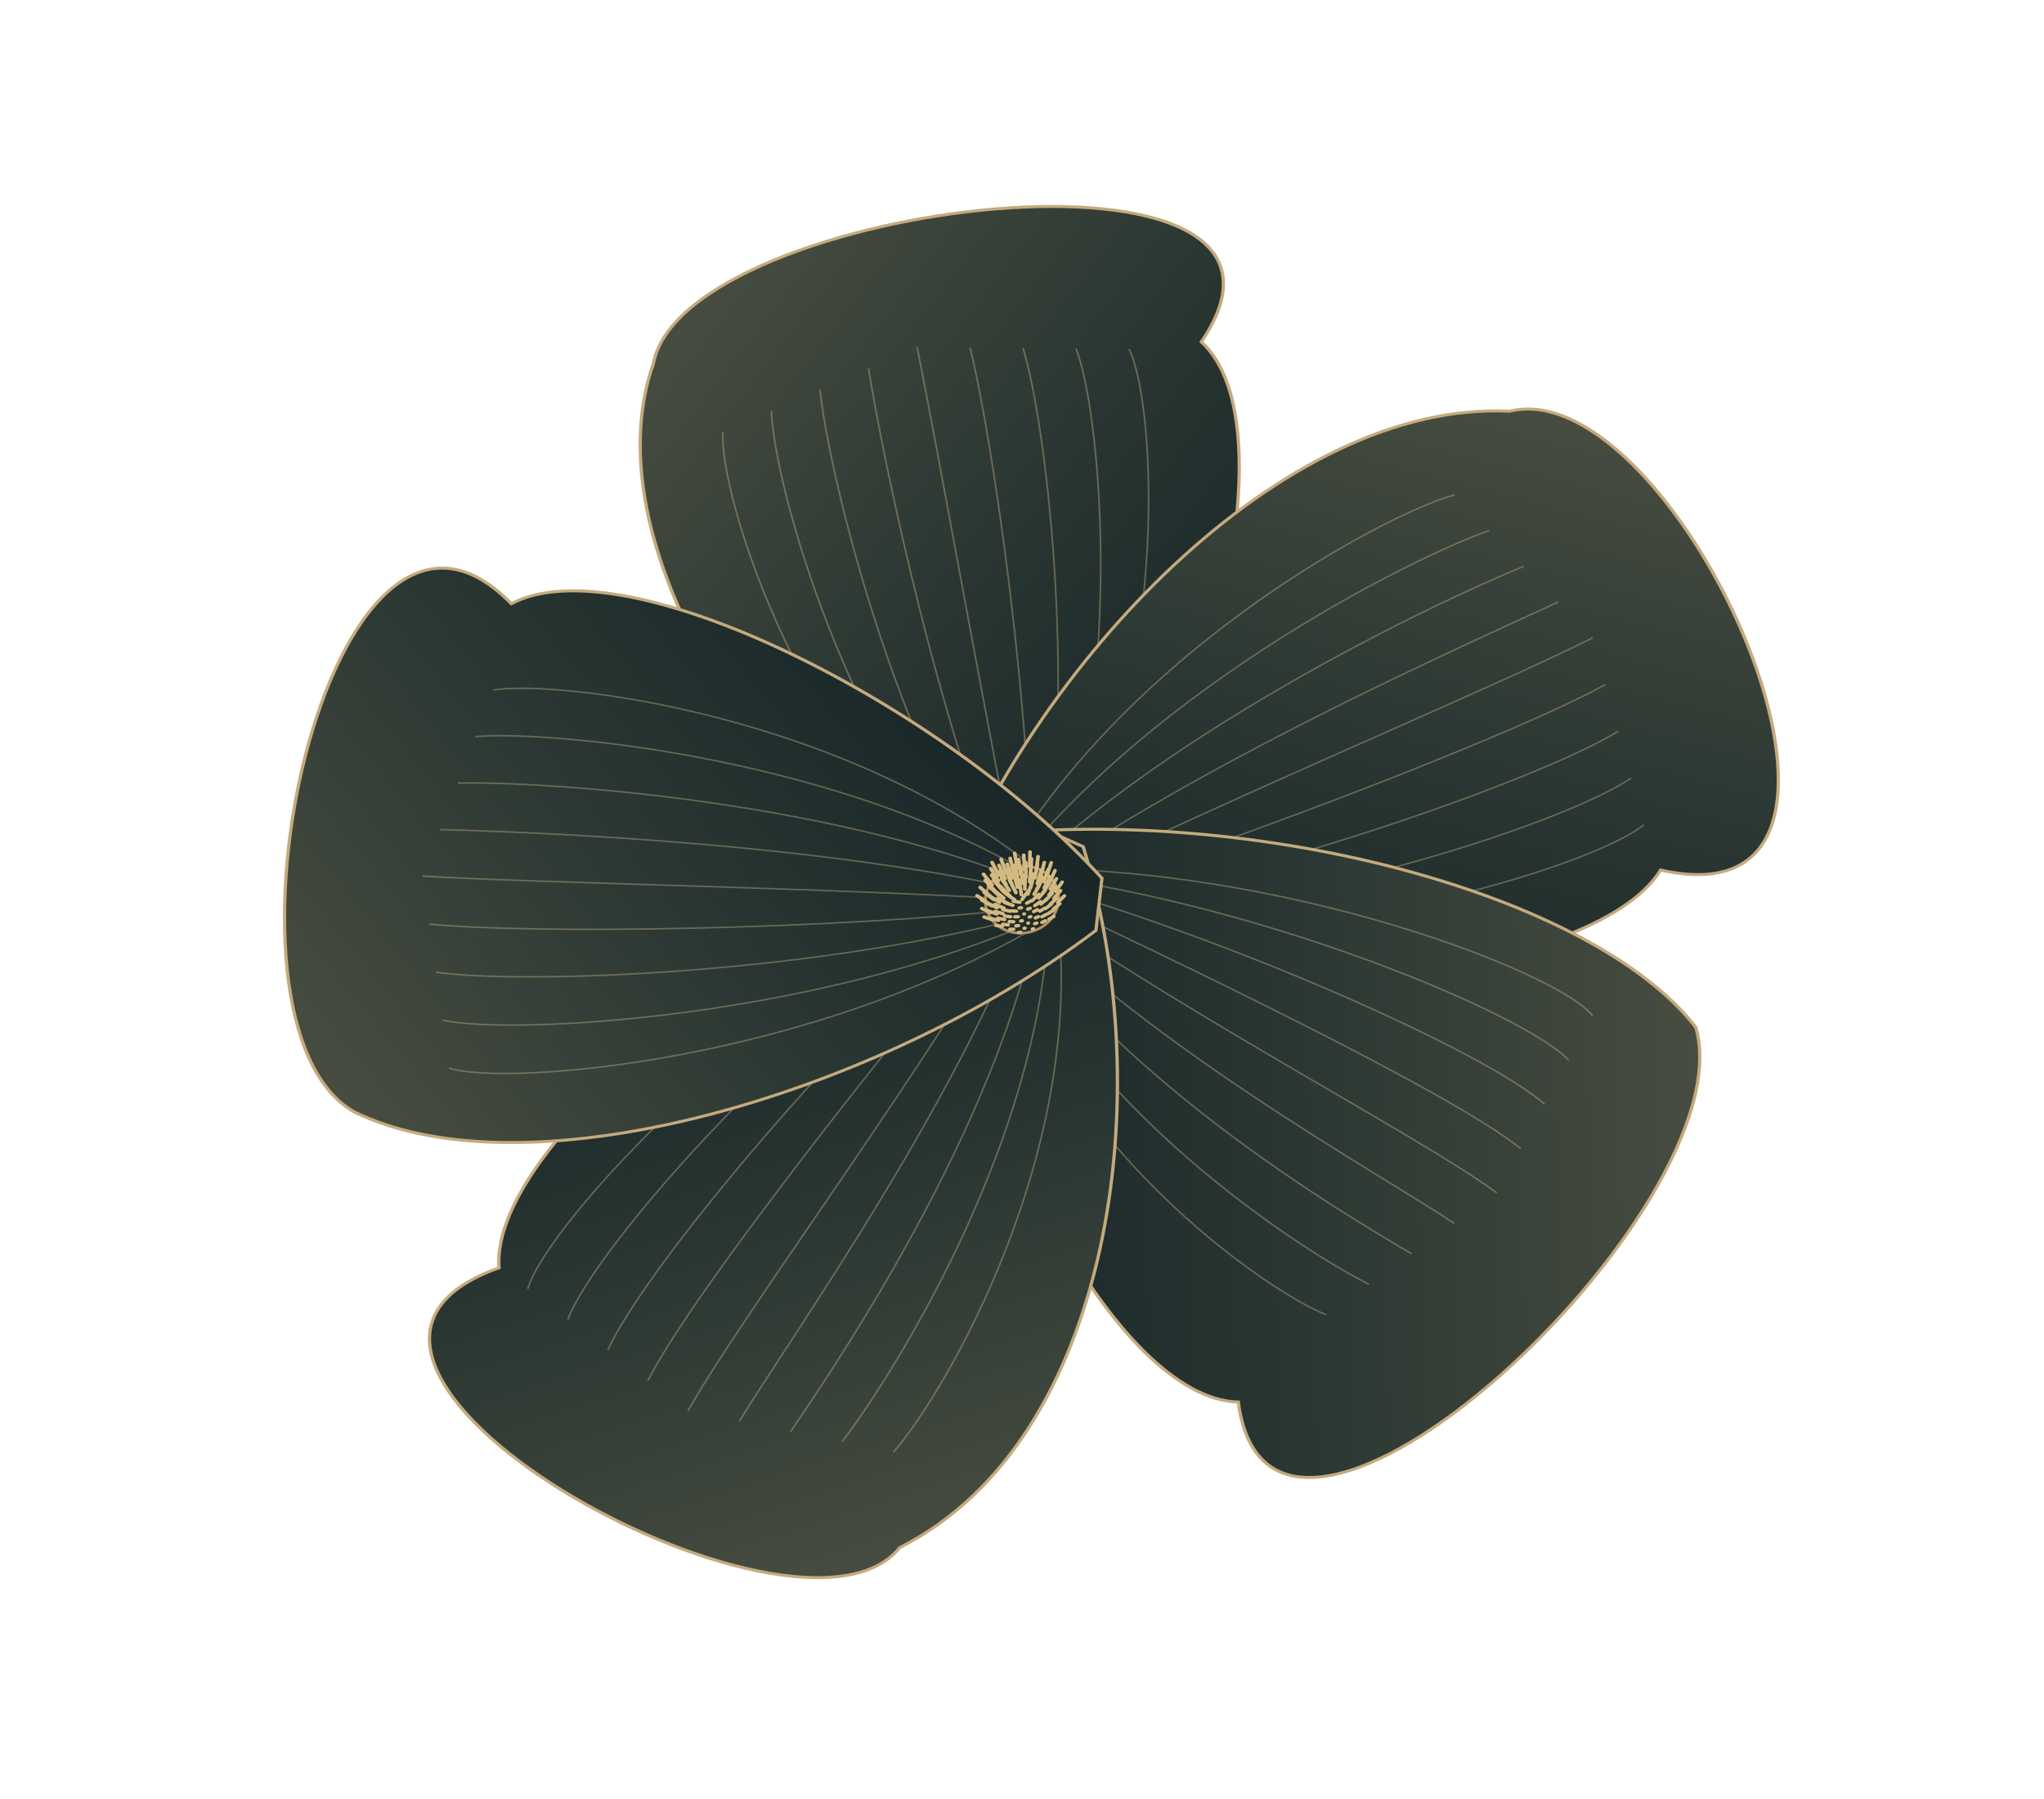
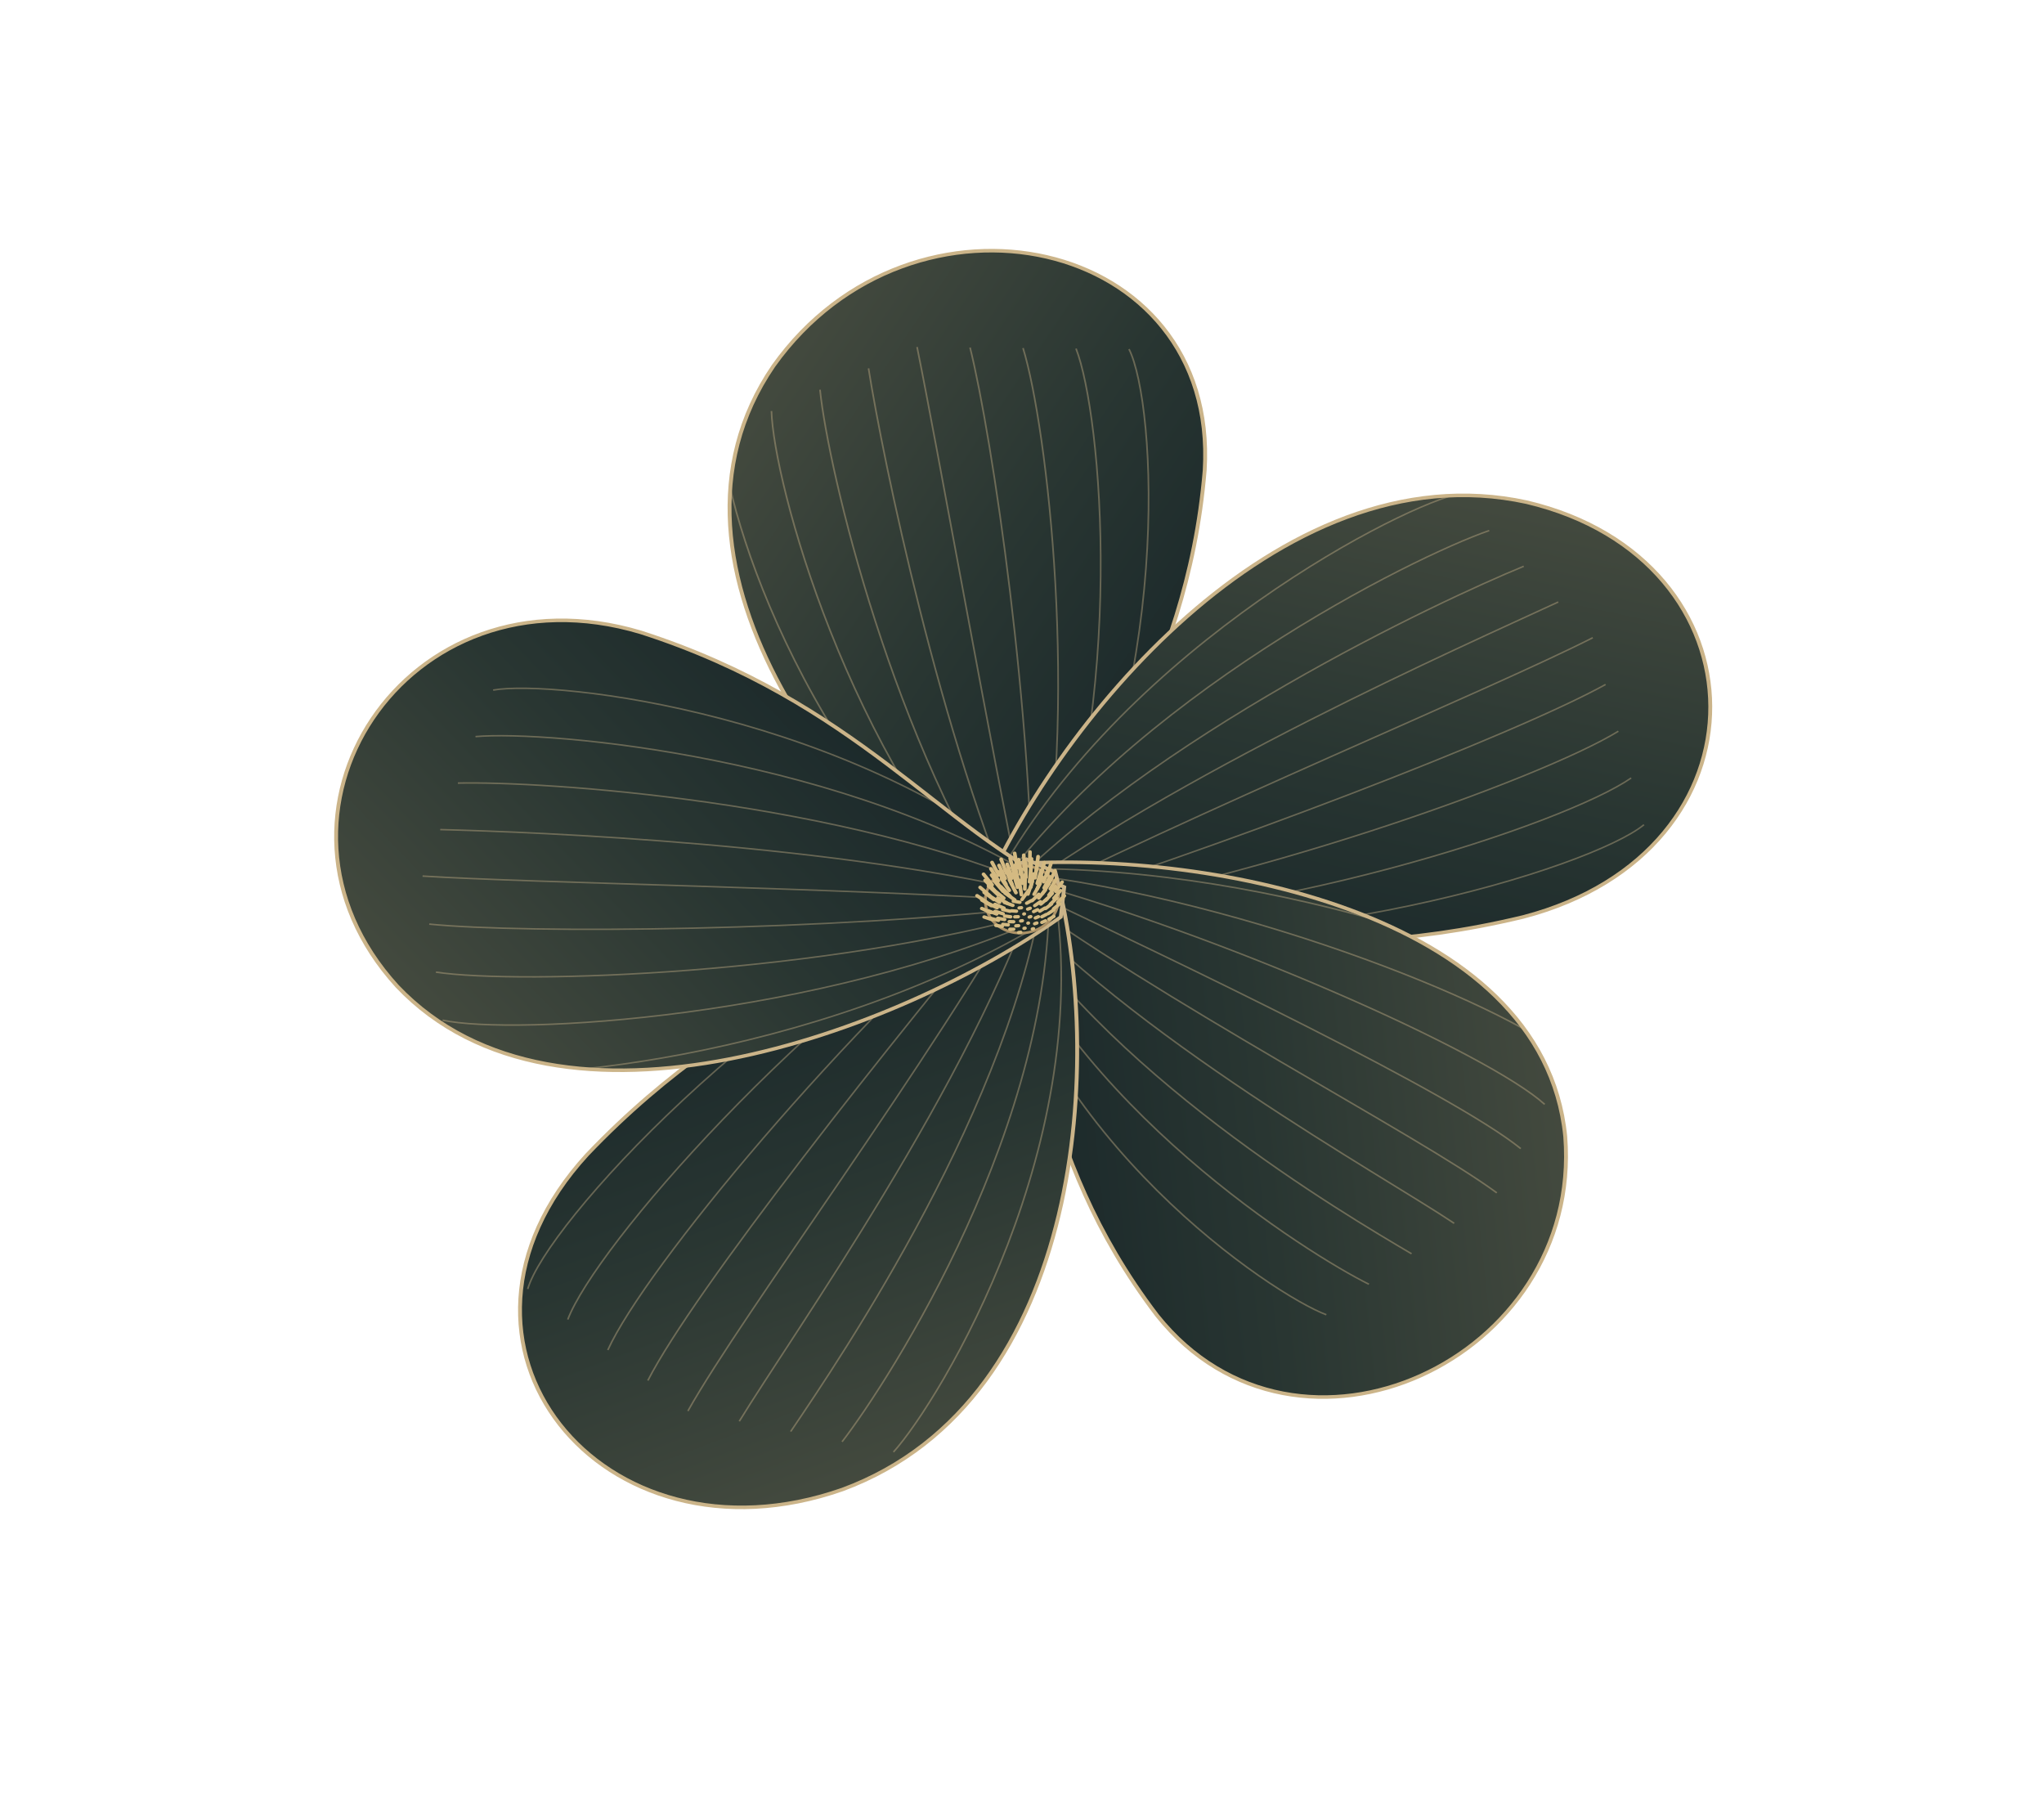
<svg xmlns="http://www.w3.org/2000/svg" viewBox="0 18 500 440" fill="none">
  <defs>
    <linearGradient id="petal" x1="0" y1="0" x2=".7" y2="1">
      <stop stop-color="#4d5143" />
      <stop offset=".55" stop-color="#293632" />
      <stop offset="1" stop-color="#152327" />
    </linearGradient>
  </defs>
  <g transform="translate(250 238) rotate(-12) scale(1 .91)">
    <g transform="rotate(0.45)">
-       <path d="M-7 19C-54.6 -30.444 -87.36 -115.01 -62.161 -161.133C-46.8 -202.133 117 -187.133 70.2 -137.133C88.14 -109.936 50.7 -25.37 7 19Z" fill="url(#petal)" stroke="#c5aa7e" stroke-width=".8" />
-       <path d="M-5 7C-46.8 -47.357 -52.801 -123.467 -48.901 -139.133" stroke="#cdb68b" stroke-width=".4" opacity=".4" />
-       <path d="M-3.75 7C-35.1 -47.357 -39.151 -123.467 -36.226 -142.133" stroke="#cdb68b" stroke-width=".4" opacity=".4" />
-       <path d="M-2.5 7C-23.4 -47.357 -25.501 -123.467 -23.551 -145.133" stroke="#cdb68b" stroke-width=".4" opacity=".4" />
-       <path d="M-1.25 7C-11.7 -47.357 -11.851 -123.467 -10.876 -148.133" stroke="#cdb68b" stroke-width=".4" opacity=".4" />
-       <path d="M0 7C0 -47.357 1.799 -123.467 1.799 -151.133" stroke="#cdb68b" stroke-width=".4" opacity=".4" />
-       <path d="M1.25 7C11.7 -47.357 15.449 -123.467 14.474 -148.133" stroke="#cdb68b" stroke-width=".4" opacity=".4" />
-       <path d="M2.5 7C23.4 -47.357 29.099 -123.467 27.149 -145.133" stroke="#cdb68b" stroke-width=".4" opacity=".4" />
-       <path d="M3.75 7C35.1 -47.357 42.749 -123.467 39.824 -142.133" stroke="#cdb68b" stroke-width=".4" opacity=".4" />
-       <path d="M5 7C46.8 -47.357 56.399 -123.467 52.499 -139.133" stroke="#cdb68b" stroke-width=".4" opacity=".4" />
+       <defs>
+         <clipPath id="petal-0-0">
+           <path d="M-4 10C-37.44 -27.061 -76.44 -108.245 -33.54 -153.911C9.36 -197.886 79.56 -164.059 64.74 -103.171C49.92 -47.357 17.16 -21.987 4 10Z" />
+         </clipPath>
+       </defs>
+       <path d="M-4 10C-37.44 -27.061 -76.44 -108.245 -33.54 -153.911C9.36 -197.886 79.56 -164.059 64.74 -103.171C49.92 -47.357 17.16 -21.987 4 10Z" fill="url(#petal)" stroke="#cbb489" stroke-width=".95" />
+       <g clip-path="url(#petal-0-0)">
+         <path d="M-5 7C-46.8 -47.357 -52.801 -123.467 -48.901 -139.133" stroke="#cdb68b" stroke-width=".4" opacity=".4" />
+         <path d="M-3.75 7C-35.1 -47.357 -39.151 -123.467 -36.226 -142.133" stroke="#cdb68b" stroke-width=".4" opacity=".4" />
+         <path d="M-2.5 7C-23.4 -47.357 -25.501 -123.467 -23.551 -145.133" stroke="#cdb68b" stroke-width=".4" opacity=".4" />
+         <path d="M-1.25 7C-11.7 -47.357 -11.851 -123.467 -10.876 -148.133" stroke="#cdb68b" stroke-width=".4" opacity=".4" />
+         <path d="M0 7C0 -47.357 1.799 -123.467 1.799 -151.133" stroke="#cdb68b" stroke-width=".4" opacity=".4" />
+         <path d="M1.25 7C11.7 -47.357 15.449 -123.467 14.474 -148.133" stroke="#cdb68b" stroke-width=".4" opacity=".4" />
+         <path d="M2.5 7C23.4 -47.357 29.099 -123.467 27.149 -145.133" stroke="#cdb68b" stroke-width=".4" opacity=".4" />
+         <path d="M3.75 7C35.1 -47.357 42.749 -123.467 39.824 -142.133" stroke="#cdb68b" stroke-width=".4" opacity=".4" />
+         <path d="M5 7C46.8 -47.357 56.399 -123.467 52.499 -139.133" stroke="#cdb68b" stroke-width=".4" opacity=".4" />
+       </g>
    </g>
    <g transform="rotate(73.674)">
-       <path d="M-7 19C-54.6 -31 -87.36 -117.11 -57.262 -164.22C-46.8 -205.22 117 -190.22 70.2 -140.22C88.14 -111.943 50.7 -25.833 7 19Z" fill="url(#petal)" stroke="#c5aa7e" stroke-width=".8" />
-       <path d="M-5 7C-46.8 -48.222 -47.902 -125.721 -44.002 -142.22" stroke="#cdb68b" stroke-width=".4" opacity=".4" />
-       <path d="M-3.75 7C-35.1 -48.222 -34.252 -125.721 -31.327 -145.22" stroke="#cdb68b" stroke-width=".4" opacity=".4" />
-       <path d="M-2.5 7C-23.4 -48.222 -20.602 -125.721 -18.652 -148.22" stroke="#cdb68b" stroke-width=".4" opacity=".4" />
-       <path d="M-1.25 7C-11.7 -48.222 -6.952 -125.721 -5.977 -151.22" stroke="#cdb68b" stroke-width=".4" opacity=".4" />
-       <path d="M0 7C0 -48.222 6.698 -125.721 6.698 -154.22" stroke="#cdb68b" stroke-width=".4" opacity=".4" />
-       <path d="M1.25 7C11.7 -48.222 20.348 -125.721 19.373 -151.22" stroke="#cdb68b" stroke-width=".4" opacity=".4" />
-       <path d="M2.5 7C23.4 -48.222 33.998 -125.721 32.048 -148.22" stroke="#cdb68b" stroke-width=".4" opacity=".4" />
-       <path d="M3.75 7C35.1 -48.222 47.648 -125.721 44.723 -145.22" stroke="#cdb68b" stroke-width=".4" opacity=".4" />
-       <path d="M5 7C46.8 -48.222 61.298 -125.721 57.398 -142.22" stroke="#cdb68b" stroke-width=".4" opacity=".4" />
+       <defs>
+         <clipPath id="petal-0-1">
+           <path d="M-4 10C-37.44 -27.555 -76.44 -110.221 -33.54 -156.72C9.36 -201.497 79.56 -167.053 64.74 -105.054C49.92 -48.222 17.16 -22.389 4 10Z" />
+         </clipPath>
+       </defs>
+       <path d="M-4 10C-37.44 -27.555 -76.44 -110.221 -33.54 -156.72C9.36 -201.497 79.56 -167.053 64.74 -105.054C49.92 -48.222 17.16 -22.389 4 10Z" fill="url(#petal)" stroke="#cbb489" stroke-width=".95" />
+       <g clip-path="url(#petal-0-1)">
+         <path d="M-5 7C-46.8 -48.222 -47.902 -125.721 -44.002 -142.22" stroke="#cdb68b" stroke-width=".4" opacity=".4" />
+         <path d="M-3.75 7C-35.1 -48.222 -34.252 -125.721 -31.327 -145.22" stroke="#cdb68b" stroke-width=".4" opacity=".4" />
+         <path d="M-2.5 7C-23.4 -48.222 -20.602 -125.721 -18.652 -148.22" stroke="#cdb68b" stroke-width=".4" opacity=".4" />
+         <path d="M-1.25 7C-11.7 -48.222 -6.952 -125.721 -5.977 -151.22" stroke="#cdb68b" stroke-width=".4" opacity=".4" />
+         <path d="M0 7C0 -48.222 6.698 -125.721 6.698 -154.22" stroke="#cdb68b" stroke-width=".4" opacity=".4" />
+         <path d="M1.25 7C11.7 -48.222 20.348 -125.721 19.373 -151.22" stroke="#cdb68b" stroke-width=".4" opacity=".4" />
+         <path d="M2.5 7C23.4 -48.222 33.998 -125.721 32.048 -148.22" stroke="#cdb68b" stroke-width=".4" opacity=".4" />
+         <path d="M3.75 7C35.1 -48.222 47.648 -125.721 44.723 -145.22" stroke="#cdb68b" stroke-width=".4" opacity=".4" />
+         <path d="M5 7C46.8 -48.222 61.298 -125.721 57.398 -142.22" stroke="#cdb68b" stroke-width=".4" opacity=".4" />
+       </g>
    </g>
    <g transform="rotate(141.083)">
-       <path d="M-7 19C-54.6 -28.917 -87.36 -109.242 -75.627 -152.65C-46.8 -193.65 117 -178.65 70.2 -128.65C88.14 -104.423 50.7 -24.098 7 19Z" fill="url(#petal)" stroke="#c5aa7e" stroke-width=".8" />
-       <path d="M-5 7C-46.8 -44.982 -66.267 -117.275 -62.367 -130.65" stroke="#cdb68b" stroke-width=".4" opacity=".4" />
-       <path d="M-3.75 7C-35.1 -44.982 -52.617 -117.275 -49.692 -133.65" stroke="#cdb68b" stroke-width=".4" opacity=".4" />
-       <path d="M-2.5 7C-23.4 -44.982 -38.967 -117.275 -37.017 -136.65" stroke="#cdb68b" stroke-width=".4" opacity=".4" />
-       <path d="M-1.25 7C-11.7 -44.982 -25.317 -117.275 -24.342 -139.65" stroke="#cdb68b" stroke-width=".4" opacity=".4" />
-       <path d="M0 7C0 -44.982 -11.667 -117.275 -11.667 -142.65" stroke="#cdb68b" stroke-width=".4" opacity=".4" />
-       <path d="M1.25 7C11.7 -44.982 1.983 -117.275 1.008 -139.65" stroke="#cdb68b" stroke-width=".4" opacity=".4" />
-       <path d="M2.5 7C23.4 -44.982 15.633 -117.275 13.683 -136.65" stroke="#cdb68b" stroke-width=".4" opacity=".4" />
-       <path d="M3.75 7C35.1 -44.982 29.283 -117.275 26.358 -133.65" stroke="#cdb68b" stroke-width=".4" opacity=".4" />
-       <path d="M5 7C46.8 -44.982 42.933 -117.275 39.033 -130.65" stroke="#cdb68b" stroke-width=".4" opacity=".4" />
+       <defs>
+         <clipPath id="petal-0-2">
+           <path d="M-4 10C-37.44 -25.704 -76.44 -102.816 -33.54 -146.192C9.36 -187.96 79.56 -155.831 64.74 -97.996C49.92 -44.982 17.16 -20.885 4 10Z" />
+         </clipPath>
+       </defs>
+       <path d="M-4 10C-37.44 -25.704 -76.44 -102.816 -33.54 -146.192C9.36 -187.96 79.56 -155.831 64.74 -97.996C49.92 -44.982 17.16 -20.885 4 10Z" fill="url(#petal)" stroke="#cbb489" stroke-width=".95" />
+       <g clip-path="url(#petal-0-2)">
+         <path d="M-5 7C-46.8 -44.982 -66.267 -117.275 -62.367 -130.65" stroke="#cdb68b" stroke-width=".4" opacity=".4" />
+         <path d="M-3.75 7C-35.1 -44.982 -52.617 -117.275 -49.692 -133.65" stroke="#cdb68b" stroke-width=".4" opacity=".4" />
+         <path d="M-2.5 7C-23.4 -44.982 -38.967 -117.275 -37.017 -136.65" stroke="#cdb68b" stroke-width=".4" opacity=".4" />
+         <path d="M-1.25 7C-11.7 -44.982 -25.317 -117.275 -24.342 -139.65" stroke="#cdb68b" stroke-width=".4" opacity=".4" />
+         <path d="M0 7C0 -44.982 -11.667 -117.275 -11.667 -142.65" stroke="#cdb68b" stroke-width=".4" opacity=".4" />
+         <path d="M1.25 7C11.7 -44.982 1.983 -117.275 1.008 -139.65" stroke="#cdb68b" stroke-width=".4" opacity=".4" />
+         <path d="M2.5 7C23.4 -44.982 15.633 -117.275 13.683 -136.65" stroke="#cdb68b" stroke-width=".4" opacity=".4" />
+         <path d="M3.75 7C35.1 -44.982 29.283 -117.275 26.358 -133.65" stroke="#cdb68b" stroke-width=".4" opacity=".4" />
+         <path d="M5 7C46.8 -44.982 42.933 -117.275 39.033 -130.65" stroke="#cdb68b" stroke-width=".4" opacity=".4" />
+       </g>
    </g>
    <g transform="rotate(218.623)">
-       <path d="M-7 19C-54.6 -31.43 -87.36 -118.735 -53.467 -166.611C-46.8 -207.611 117 -192.611 70.2 -142.611C88.14 -113.497 50.7 -26.192 7 19Z" fill="url(#petal)" stroke="#c5aa7e" stroke-width=".8" />
-       <path d="M-5 7C-46.8 -48.891 -44.107 -127.466 -40.207 -144.611" stroke="#cdb68b" stroke-width=".4" opacity=".4" />
-       <path d="M-3.75 7C-35.1 -48.891 -30.457 -127.466 -27.532 -147.611" stroke="#cdb68b" stroke-width=".4" opacity=".4" />
-       <path d="M-2.5 7C-23.4 -48.891 -16.807 -127.466 -14.857 -150.611" stroke="#cdb68b" stroke-width=".4" opacity=".4" />
-       <path d="M-1.25 7C-11.7 -48.891 -3.157 -127.466 -2.182 -153.611" stroke="#cdb68b" stroke-width=".4" opacity=".4" />
-       <path d="M0 7C0 -48.891 10.493 -127.466 10.493 -156.611" stroke="#cdb68b" stroke-width=".4" opacity=".4" />
-       <path d="M1.25 7C11.7 -48.891 24.143 -127.466 23.168 -153.611" stroke="#cdb68b" stroke-width=".4" opacity=".4" />
-       <path d="M2.5 7C23.4 -48.891 37.793 -127.466 35.843 -150.611" stroke="#cdb68b" stroke-width=".4" opacity=".4" />
-       <path d="M3.75 7C35.1 -48.891 51.443 -127.466 48.518 -147.611" stroke="#cdb68b" stroke-width=".4" opacity=".4" />
-       <path d="M5 7C46.8 -48.891 65.093 -127.466 61.193 -144.611" stroke="#cdb68b" stroke-width=".4" opacity=".4" />
+       <defs>
+         <clipPath id="petal-0-3">
+           <path d="M-4 10C-37.44 -27.938 -76.44 -111.751 -33.54 -158.896C9.36 -204.295 79.56 -169.373 64.74 -106.513C49.92 -48.891 17.16 -22.699 4 10Z" />
+         </clipPath>
+       </defs>
+       <path d="M-4 10C-37.44 -27.938 -76.44 -111.751 -33.54 -158.896C9.36 -204.295 79.56 -169.373 64.74 -106.513C49.92 -48.891 17.16 -22.699 4 10Z" fill="url(#petal)" stroke="#cbb489" stroke-width=".95" />
+       <g clip-path="url(#petal-0-3)">
+         <path d="M-5 7C-46.8 -48.891 -44.107 -127.466 -40.207 -144.611" stroke="#cdb68b" stroke-width=".4" opacity=".4" />
+         <path d="M-3.75 7C-35.1 -48.891 -30.457 -127.466 -27.532 -147.611" stroke="#cdb68b" stroke-width=".4" opacity=".4" />
+         <path d="M-2.5 7C-23.4 -48.891 -16.807 -127.466 -14.857 -150.611" stroke="#cdb68b" stroke-width=".4" opacity=".4" />
+         <path d="M-1.25 7C-11.7 -48.891 -3.157 -127.466 -2.182 -153.611" stroke="#cdb68b" stroke-width=".4" opacity=".4" />
+         <path d="M0 7C0 -48.891 10.493 -127.466 10.493 -156.611" stroke="#cdb68b" stroke-width=".4" opacity=".4" />
+         <path d="M1.25 7C11.7 -48.891 24.143 -127.466 23.168 -153.611" stroke="#cdb68b" stroke-width=".4" opacity=".4" />
+         <path d="M2.5 7C23.4 -48.891 37.793 -127.466 35.843 -150.611" stroke="#cdb68b" stroke-width=".4" opacity=".4" />
+         <path d="M3.75 7C35.1 -48.891 51.443 -127.466 48.518 -147.611" stroke="#cdb68b" stroke-width=".4" opacity=".4" />
+         <path d="M5 7C46.8 -48.891 65.093 -127.466 61.193 -144.611" stroke="#cdb68b" stroke-width=".4" opacity=".4" />
+       </g>
    </g>
    <g transform="rotate(287.052)">
-       <path d="M-7 19C-54.6 -29.81 -87.36 -112.615 -67.754 -157.61C-46.8 -198.61 117 -183.61 70.2 -133.61C88.14 -107.647 50.7 -24.841 7 19Z" fill="url(#petal)" stroke="#c5aa7e" stroke-width=".8" />
-       <path d="M-5 7C-46.8 -46.371 -58.394 -120.895 -54.494 -135.61" stroke="#cdb68b" stroke-width=".4" opacity=".4" />
-       <path d="M-3.75 7C-35.1 -46.371 -44.744 -120.895 -41.819 -138.61" stroke="#cdb68b" stroke-width=".4" opacity=".4" />
-       <path d="M-2.5 7C-23.4 -46.371 -31.094 -120.895 -29.144 -141.61" stroke="#cdb68b" stroke-width=".4" opacity=".4" />
-       <path d="M-1.25 7C-11.7 -46.371 -17.444 -120.895 -16.469 -144.61" stroke="#cdb68b" stroke-width=".4" opacity=".4" />
-       <path d="M0 7C0 -46.371 -3.794 -120.895 -3.794 -147.61" stroke="#cdb68b" stroke-width=".4" opacity=".4" />
-       <path d="M1.25 7C11.7 -46.371 9.856 -120.895 8.881 -144.61" stroke="#cdb68b" stroke-width=".4" opacity=".4" />
-       <path d="M2.5 7C23.4 -46.371 23.506 -120.895 21.556 -141.61" stroke="#cdb68b" stroke-width=".4" opacity=".4" />
-       <path d="M3.75 7C35.1 -46.371 37.156 -120.895 34.231 -138.61" stroke="#cdb68b" stroke-width=".4" opacity=".4" />
-       <path d="M5 7C46.8 -46.371 50.806 -120.895 46.906 -135.61" stroke="#cdb68b" stroke-width=".4" opacity=".4" />
+       <defs>
+         <clipPath id="petal-0-4">
+           <path d="M-4 10C-37.44 -26.498 -76.44 -105.99 -33.54 -150.705C9.36 -193.764 79.56 -160.642 64.74 -101.022C49.92 -46.371 17.16 -21.529 4 10Z" />
+         </clipPath>
+       </defs>
+       <path d="M-4 10C-37.44 -26.498 -76.44 -105.99 -33.54 -150.705C9.36 -193.764 79.56 -160.642 64.74 -101.022C49.92 -46.371 17.16 -21.529 4 10Z" fill="url(#petal)" stroke="#cbb489" stroke-width=".95" />
+       <g clip-path="url(#petal-0-4)">
+         <path d="M-5 7C-46.8 -46.371 -58.394 -120.895 -54.494 -135.61" stroke="#cdb68b" stroke-width=".4" opacity=".4" />
+         <path d="M-3.75 7C-35.1 -46.371 -44.744 -120.895 -41.819 -138.61" stroke="#cdb68b" stroke-width=".4" opacity=".4" />
+         <path d="M-2.5 7C-23.4 -46.371 -31.094 -120.895 -29.144 -141.61" stroke="#cdb68b" stroke-width=".4" opacity=".4" />
+         <path d="M-1.25 7C-11.7 -46.371 -17.444 -120.895 -16.469 -144.61" stroke="#cdb68b" stroke-width=".4" opacity=".4" />
+         <path d="M0 7C0 -46.371 -3.794 -120.895 -3.794 -147.61" stroke="#cdb68b" stroke-width=".4" opacity=".4" />
+         <path d="M1.25 7C11.7 -46.371 9.856 -120.895 8.881 -144.61" stroke="#cdb68b" stroke-width=".4" opacity=".4" />
+         <path d="M2.5 7C23.4 -46.371 23.506 -120.895 21.556 -141.61" stroke="#cdb68b" stroke-width=".4" opacity=".4" />
+         <path d="M3.75 7C35.1 -46.371 37.156 -120.895 34.231 -138.61" stroke="#cdb68b" stroke-width=".4" opacity=".4" />
+         <path d="M5 7C46.8 -46.371 50.806 -120.895 46.906 -135.61" stroke="#cdb68b" stroke-width=".4" opacity=".4" />
+       </g>
    </g>
    <circle r="9" fill="#202c29" stroke="#ad9267" stroke-width=".7" />
    <path d="M0 0l2 -2" stroke="#d4ba82" stroke-width=".9" stroke-linecap="round" />
    <path d="M-0.664 0.608l-1.475 -0.649" stroke="#d4ba82" stroke-width=".9" stroke-linecap="round" />
    <path d="M0.111 -1.268l0.175 -3.992" stroke="#d4ba82" stroke-width=".9" stroke-linecap="round" />
    <path d="M0.948 1.237l1.217 -0.413" stroke="#d4ba82" stroke-width=".9" stroke-linecap="round" />
    <path d="M-1.772 -0.314l-1.969 -2.348" stroke="#d4ba82" stroke-width=".9" stroke-linecap="round" />
    <path d="M1.698 -1.08l1.688 -3.073" stroke="#d4ba82" stroke-width=".9" stroke-linecap="round" />
    <path d="M-0.572 2.129l-0.519 -0.069" stroke="#d4ba82" stroke-width=".9" stroke-linecap="round" />
    <path d="M-1.098 -2.113l-0.922 -3.775" stroke="#d4ba82" stroke-width=".9" stroke-linecap="round" />
    <path d="M2.391 0.873l1.879 -1.314" stroke="#d4ba82" stroke-width=".9" stroke-linecap="round" />
    <path d="M-2.496 1.03l-1.849 -1.237" stroke="#d4ba82" stroke-width=".9" stroke-linecap="round" />
    <path d="M1.206 -2.578l0.848 -3.811" stroke="#d4ba82" stroke-width=".9" stroke-linecap="round" />
    <path d="M0.893 2.848l0.599 -0.092" stroke="#d4ba82" stroke-width=".9" stroke-linecap="round" />
    <path d="M-2.697 -1.563l-1.73 -3.003" stroke="#d4ba82" stroke-width=".9" stroke-linecap="round" />
    <path d="M3.169 -0.697l1.953 -2.429" stroke="#d4ba82" stroke-width=".9" stroke-linecap="round" />
    <path d="M-1.937 2.755l-1.15 -0.364" stroke="#d4ba82" stroke-width=".9" stroke-linecap="round" />
    <path d="M-0.448 -3.457l-0.257 -3.983" stroke="#d4ba82" stroke-width=".9" stroke-linecap="round" />
    <path d="M2.753 2.32l1.529 -0.711" stroke="#d4ba82" stroke-width=".9" stroke-linecap="round" />
    <path d="M-3.708 0.153l-1.998 -1.917" stroke="#d4ba82" stroke-width=".9" stroke-linecap="round" />
    <path d="M2.707 -2.693l1.418 -3.411" stroke="#d4ba82" stroke-width=".9" stroke-linecap="round" />
    <path d="M-0.181 3.919l-0.092 -0.002" stroke="#d4ba82" stroke-width=".9" stroke-linecap="round" />
    <path d="M-2.579 -3.09l-1.281 -3.536" stroke="#d4ba82" stroke-width=".9" stroke-linecap="round" />
    <path d="M4.087 0.55l1.982 -1.733" stroke="#d4ba82" stroke-width=".9" stroke-linecap="round" />
    <path d="M-3.465 2.411l-1.642 -0.858" stroke="#d4ba82" stroke-width=".9" stroke-linecap="round" />
    <path d="M0.947 -4.211l0.439 -3.951" stroke="#d4ba82" stroke-width=".9" stroke-linecap="round" />
    <path d="M2.192 3.826l0.994 -0.265" stroke="#d4ba82" stroke-width=".9" stroke-linecap="round" />
    <path d="M-4.287 -1.368l-1.905 -2.608" stroke="#d4ba82" stroke-width=".9" stroke-linecap="round" />
    <path d="M4.166 -1.925l1.816 -2.839" stroke="#d4ba82" stroke-width=".9" stroke-linecap="round" />
    <path d="M-1.805 4.314l-0.772 -0.155" stroke="#d4ba82" stroke-width=".9" stroke-linecap="round" />
    <path d="M-1.612 -4.481l-0.677 -3.882" stroke="#d4ba82" stroke-width=".9" stroke-linecap="round" />
    <path d="M4.29 2.255l1.77 -1.07" stroke="#d4ba82" stroke-width=".9" stroke-linecap="round" />
    <path d="M-4.767 1.257l-1.934 -1.49" stroke="#d4ba82" stroke-width=".9" stroke-linecap="round" />
    <path d="M2.71 -4.215l1.082 -3.682" stroke="#d4ba82" stroke-width=".9" stroke-linecap="round" />
    <path d="M0.862 5.018l0.339 -0.029" stroke="#d4ba82" stroke-width=".9" stroke-linecap="round" />
    <path d="M-4.088 -3.166l-1.581 -3.225" stroke="#d4ba82" stroke-width=".9" stroke-linecap="round" />
    <path d="M5.23 -0.433l1.993 -2.165" stroke="#d4ba82" stroke-width=".9" stroke-linecap="round" />
    <path d="M-3.616 3.909l-1.358 -0.532" stroke="#d4ba82" stroke-width=".9" stroke-linecap="round" />
    <path d="M0.026 -5.4l0.01 -4" stroke="#d4ba82" stroke-width=".9" stroke-linecap="round" />
    <path d="M3.678 4.055l1.344 -0.519" stroke="#d4ba82" stroke-width=".9" stroke-linecap="round" />
    <path d="M-5.524 -0.512l-1.991 -2.185" stroke="#d4ba82" stroke-width=".9" stroke-linecap="round" />
    <path d="M4.477 -3.398l1.593 -3.209" stroke="#d4ba82" stroke-width=".9" stroke-linecap="round" />
    <path d="M-1.019 5.6l-0.358 -0.032" stroke="#d4ba82" stroke-width=".9" stroke-linecap="round" />
    <path d="M-3.069 -4.877l-1.065 -3.693" stroke="#d4ba82" stroke-width=".9" stroke-linecap="round" />
    <path d="M5.625 1.542l1.929 -1.471" stroke="#d4ba82" stroke-width=".9" stroke-linecap="round" />
    <path d="M-5.251 2.695l-1.779 -1.087" stroke="#d4ba82" stroke-width=".9" stroke-linecap="round" />
    <path d="M2.075 -5.598l0.695 -3.875" stroke="#d4ba82" stroke-width=".9" stroke-linecap="round" />
    <path d="M2.276 5.592l0.754 -0.148" stroke="#d4ba82" stroke-width=".9" stroke-linecap="round" />
    <path d="M-5.516 -2.614l-1.807 -2.856" stroke="#d4ba82" stroke-width=".9" stroke-linecap="round" />
    <path d="M5.896 -1.818l1.911 -2.589" stroke="#d4ba82" stroke-width=".9" stroke-linecap="round" />
    <path d="M-3.153 5.38l-1.011 -0.274" stroke="#d4ba82" stroke-width=".9" stroke-linecap="round" />
    <path d="M-1.323 -6.16l-0.42 -3.955" stroke="#d4ba82" stroke-width=".9" stroke-linecap="round" />
    <path d="M5.188 3.685l1.631 -0.842" stroke="#d4ba82" stroke-width=".9" stroke-linecap="round" />
    <path d="M-6.378 0.795l-1.985 -1.753" stroke="#d4ba82" stroke-width=".9" stroke-linecap="round" />
    <path d="M4.207 -4.942l1.296 -3.523" stroke="#d4ba82" stroke-width=".9" stroke-linecap="round" />
    <path d="M0.239 6.548l0.073 -0.001" stroke="#d4ba82" stroke-width=".9" stroke-linecap="round" />
    <path d="M-4.642 -4.711l-1.404 -3.425" stroke="#d4ba82" stroke-width=".9" stroke-linecap="round" />
    <path d="M6.666 0.341l1.997 -1.898" stroke="#d4ba82" stroke-width=".9" stroke-linecap="round" />
    <path d="M-5.192 4.29l-1.542 -0.726" stroke="#d4ba82" stroke-width=".9" stroke-linecap="round" />
    <path d="M0.939 -6.73l0.276 -3.981" stroke="#d4ba82" stroke-width=".9" stroke-linecap="round" />
    <path d="M3.887 5.645l1.134 -0.353" stroke="#d4ba82" stroke-width=".9" stroke-linecap="round" />
    <path d="M-6.737 -1.55l-1.949 -2.448" stroke="#d4ba82" stroke-width=".9" stroke-linecap="round" />
    <path d="M6.065 -3.437l1.74 -2.986" stroke="#d4ba82" stroke-width=".9" stroke-linecap="round" />
    <path d="M-2.169 6.686l-0.617 -0.098" stroke="#d4ba82" stroke-width=".9" stroke-linecap="round" />
    <path d="M-2.941 -6.448l-0.83 -3.82" stroke="#d4ba82" stroke-width=".9" stroke-linecap="round" />
    <path d="M6.576 2.79l1.841 -1.219" stroke="#d4ba82" stroke-width=".9" stroke-linecap="round" />
    <path d="M-6.787 2.404l-1.885 -1.332" stroke="#d4ba82" stroke-width=".9" stroke-linecap="round" />
    <path d="M3.407 -6.406l0.939 -3.766" stroke="#d4ba82" stroke-width=".9" stroke-linecap="round" />
    <path d="M1.829 7.079l0.5 -0.064" stroke="#d4ba82" stroke-width=".9" stroke-linecap="round" />
    <path d="M-6.177 -4.014l-1.677 -3.09" stroke="#d4ba82" stroke-width=".9" stroke-linecap="round" />
    <path d="M7.32 -1.221l1.973 -2.329" stroke="#d4ba82" stroke-width=".9" stroke-linecap="round" />
    <path d="M-4.606 5.888l-1.232 -0.425" stroke="#d4ba82" stroke-width=".9" stroke-linecap="round" />
    <path d="M-0.585 -7.507l-0.155 -3.994" stroke="#d4ba82" stroke-width=".9" stroke-linecap="round" />
    <path d="M5.542 5.177l1.462 -0.635" stroke="#d4ba82" stroke-width=".9" stroke-linecap="round" />
    <path d="M-7.636 -0.074l-2 -2.019" stroke="#d4ba82" stroke-width=".9" stroke-linecap="round" />
    <path d="M5.72 -5.139l1.488 -3.337" stroke="#d4ba82" stroke-width=".9" stroke-linecap="round" />
    <path d="M-0.752 7.705l-0.194 -0.009" stroke="#d4ba82" stroke-width=".9" stroke-linecap="round" />
    <path d="M-4.682 -6.231l-1.201 -3.599" stroke="#d4ba82" stroke-width=".9" stroke-linecap="round" />
    <path d="M7.712 1.442l1.966 -1.632" stroke="#d4ba82" stroke-width=".9" stroke-linecap="round" />
    <path d="M-6.704 4.174l-1.698 -0.943" stroke="#d4ba82" stroke-width=".9" stroke-linecap="round" />
    <path d="M2.138 -7.656l0.538 -3.926" stroke="#d4ba82" stroke-width=".9" stroke-linecap="round" />
    <path d="M3.618 7.135l0.904 -0.216" stroke="#d4ba82" stroke-width=".9" stroke-linecap="round" />
    <path d="M-7.534 -2.835l-1.872 -2.704" stroke="#d4ba82" stroke-width=".9" stroke-linecap="round" />
    <path d="M7.517 -3.018l1.856 -2.745" stroke="#d4ba82" stroke-width=".9" stroke-linecap="round" />
    <path d="M-3.526 7.348l-0.865 -0.197" stroke="#d4ba82" stroke-width=".9" stroke-linecap="round" />
    <path d="M-2.378 -7.847l-0.58 -3.914" stroke="#d4ba82" stroke-width=".9" stroke-linecap="round" />
    <path d="M7.096 4.205l1.721 -0.98" stroke="#d4ba82" stroke-width=".9" stroke-linecap="round" />
    <path d="M-8.121 1.703l-1.957 -1.59" stroke="#d4ba82" stroke-width=".9" stroke-linecap="round" />
    <path d="M4.866 -6.781l1.166 -3.625" stroke="#d4ba82" stroke-width=".9" stroke-linecap="round" />
    <path d="M0.998 8.335l0.238 -0.014" stroke="#d4ba82" stroke-width=".9" stroke-linecap="round" />
    <path d="M-6.402 -5.504l-1.517 -3.304" stroke="#d4ba82" stroke-width=".9" stroke-linecap="round" />
    <path d="M8.486 -0.268l1.999 -2.063" stroke="#d4ba82" stroke-width=".9" stroke-linecap="round" />
    <path d="M-6.11 5.963l-1.431 -0.603" stroke="#d4ba82" stroke-width=".9" stroke-linecap="round" />
    <path d="M0.48 -8.572l0.112 -3.997" stroke="#d4ba82" stroke-width=".9" stroke-linecap="round" />
    <path d="M5.466 6.681l1.266 -0.452" stroke="#d4ba82" stroke-width=".9" stroke-linecap="round" />
    <path d="M-8.59 -1.241l-1.979 -2.286" stroke="#d4ba82" stroke-width=".9" stroke-linecap="round" />
    <path d="M7.211 -4.914l1.653 -3.126" stroke="#d4ba82" stroke-width=".9" stroke-linecap="round" />
    <path d="M-2.009 8.539l-0.458 -0.053" stroke="#d4ba82" stroke-width=".9" stroke-linecap="round" />
    <path d="M-4.31 -7.693l-0.977 -3.745" stroke="#d4ba82" stroke-width=".9" stroke-linecap="round" />
    <path d="M8.418 2.776l1.899 -1.374" stroke="#d4ba82" stroke-width=".9" stroke-linecap="round" />
    <path d="M-8.124 3.658l-1.824 -1.179" stroke="#d4ba82" stroke-width=".9" stroke-linecap="round" />
    <path d="M3.537 -8.227l0.79 -3.837" stroke="#d4ba82" stroke-width=".9" stroke-linecap="round" />
  </g>
</svg>
